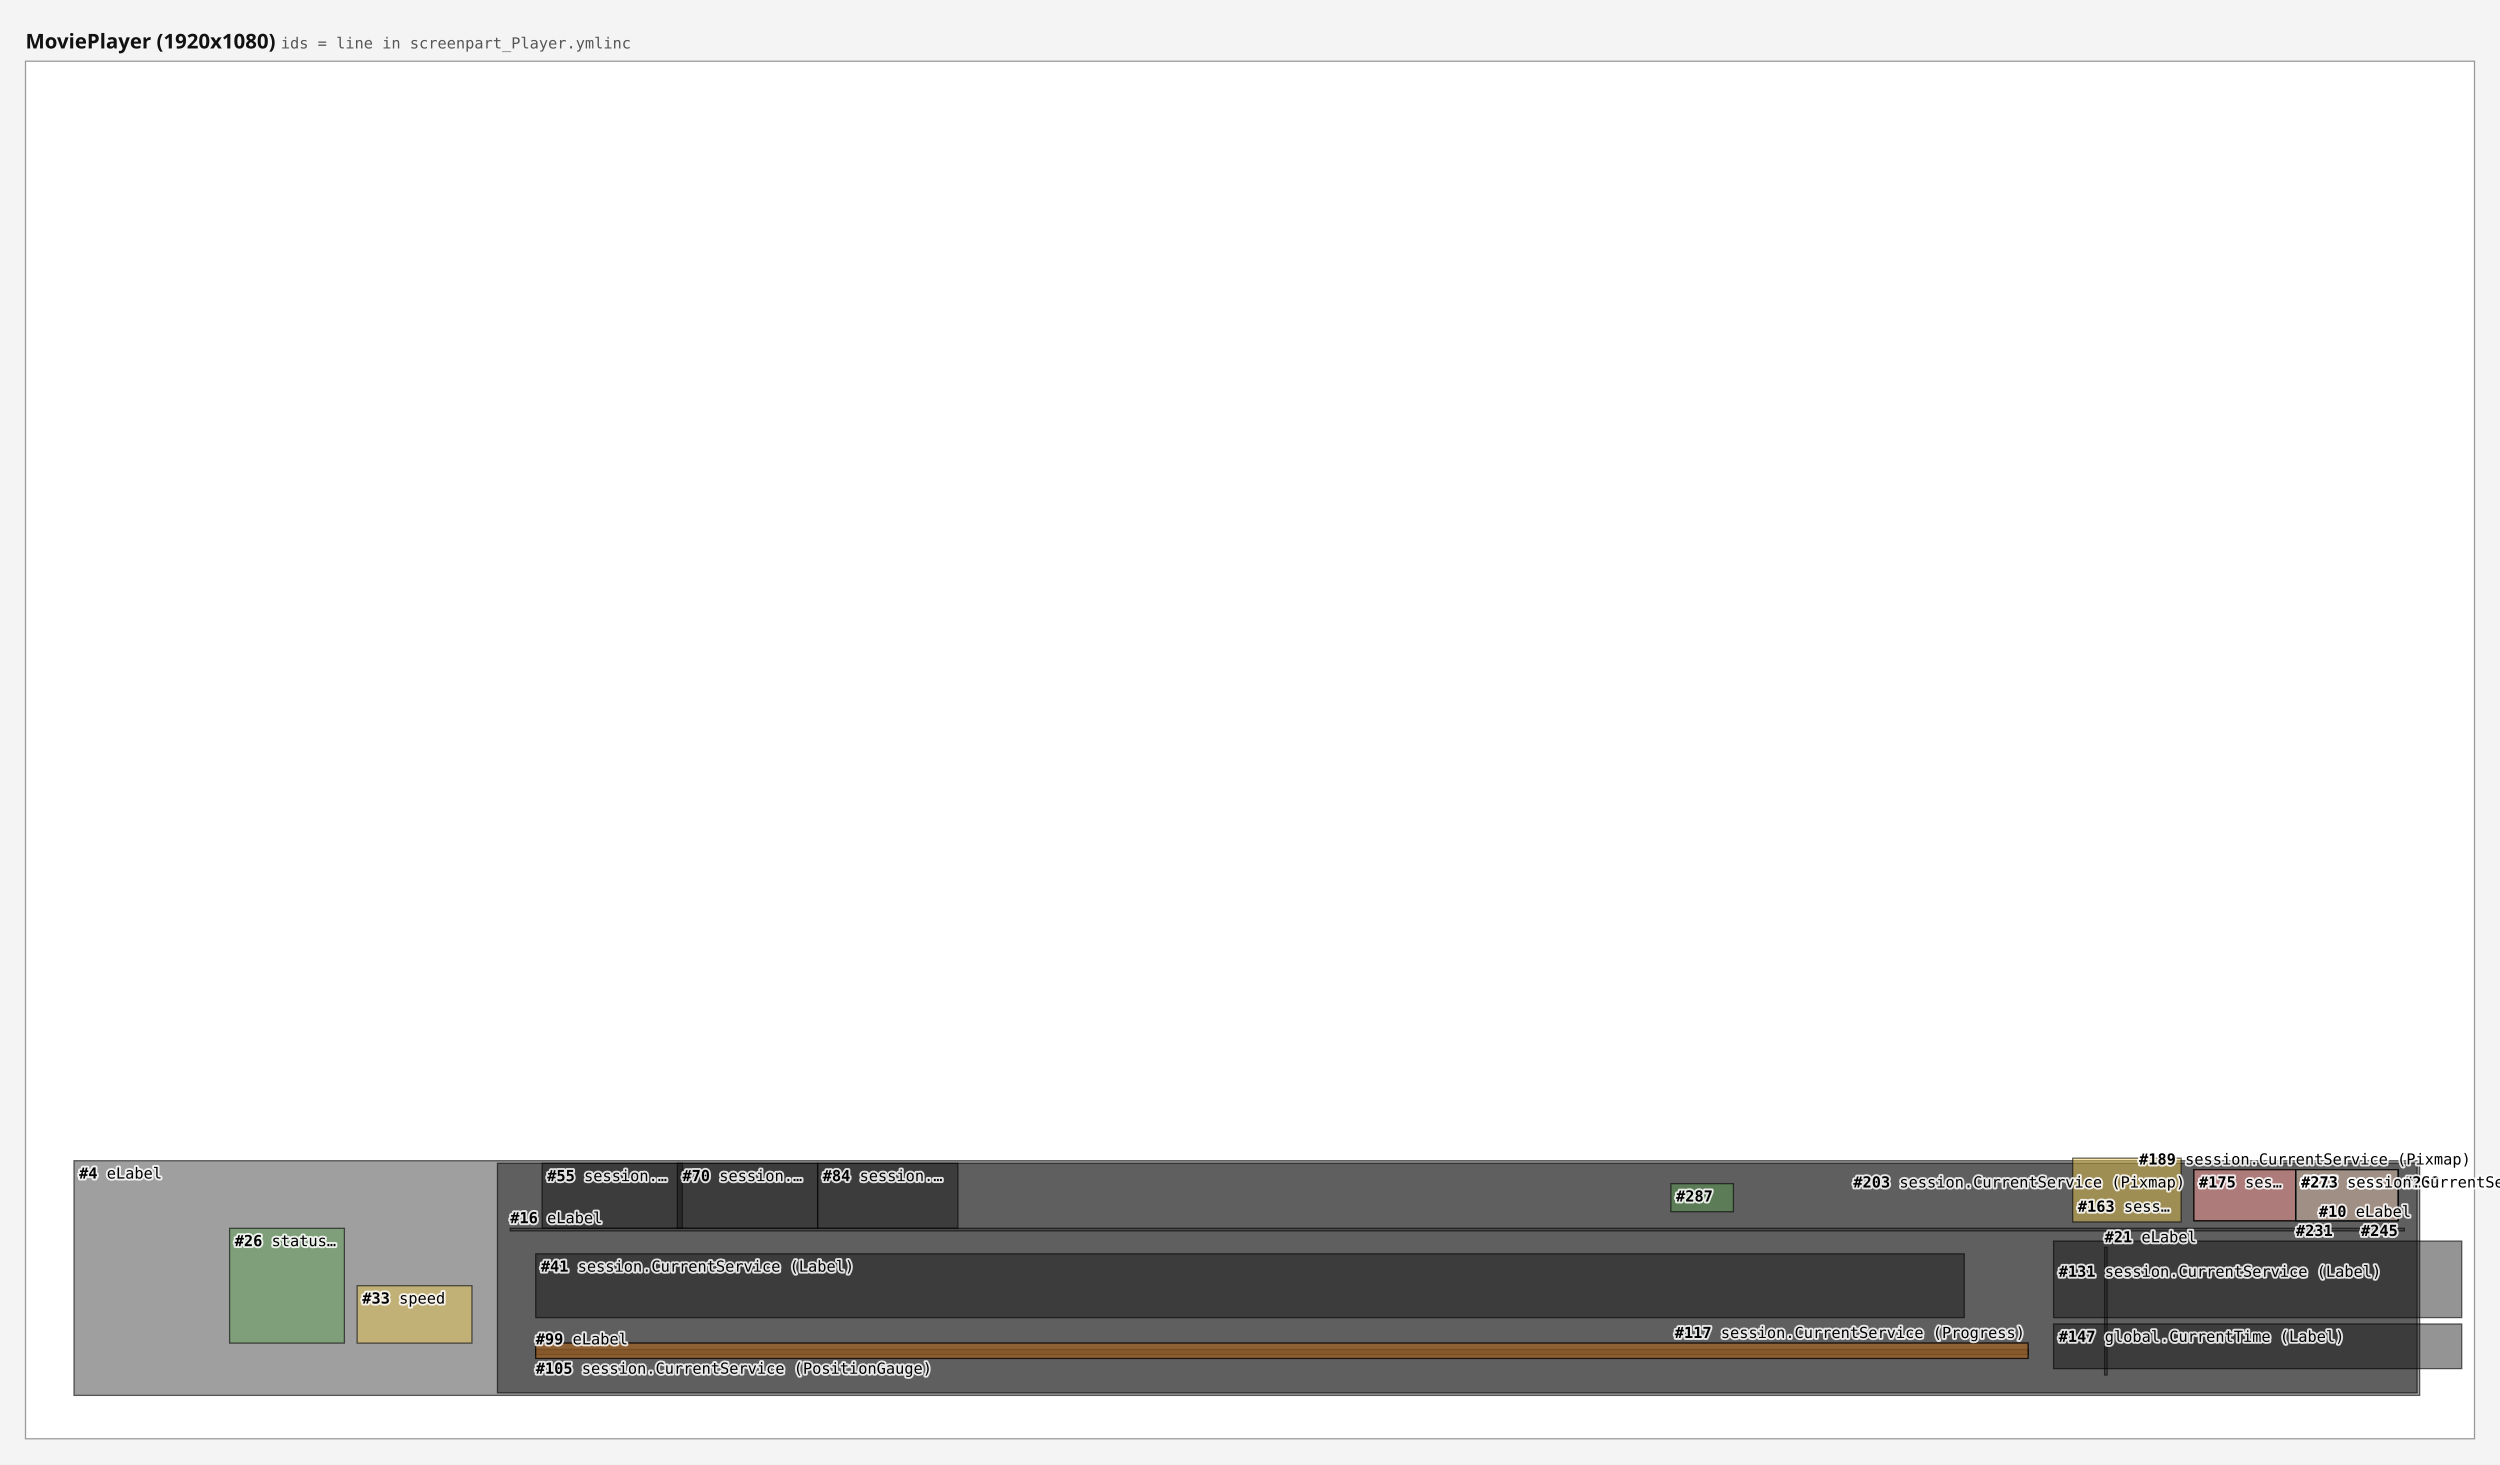
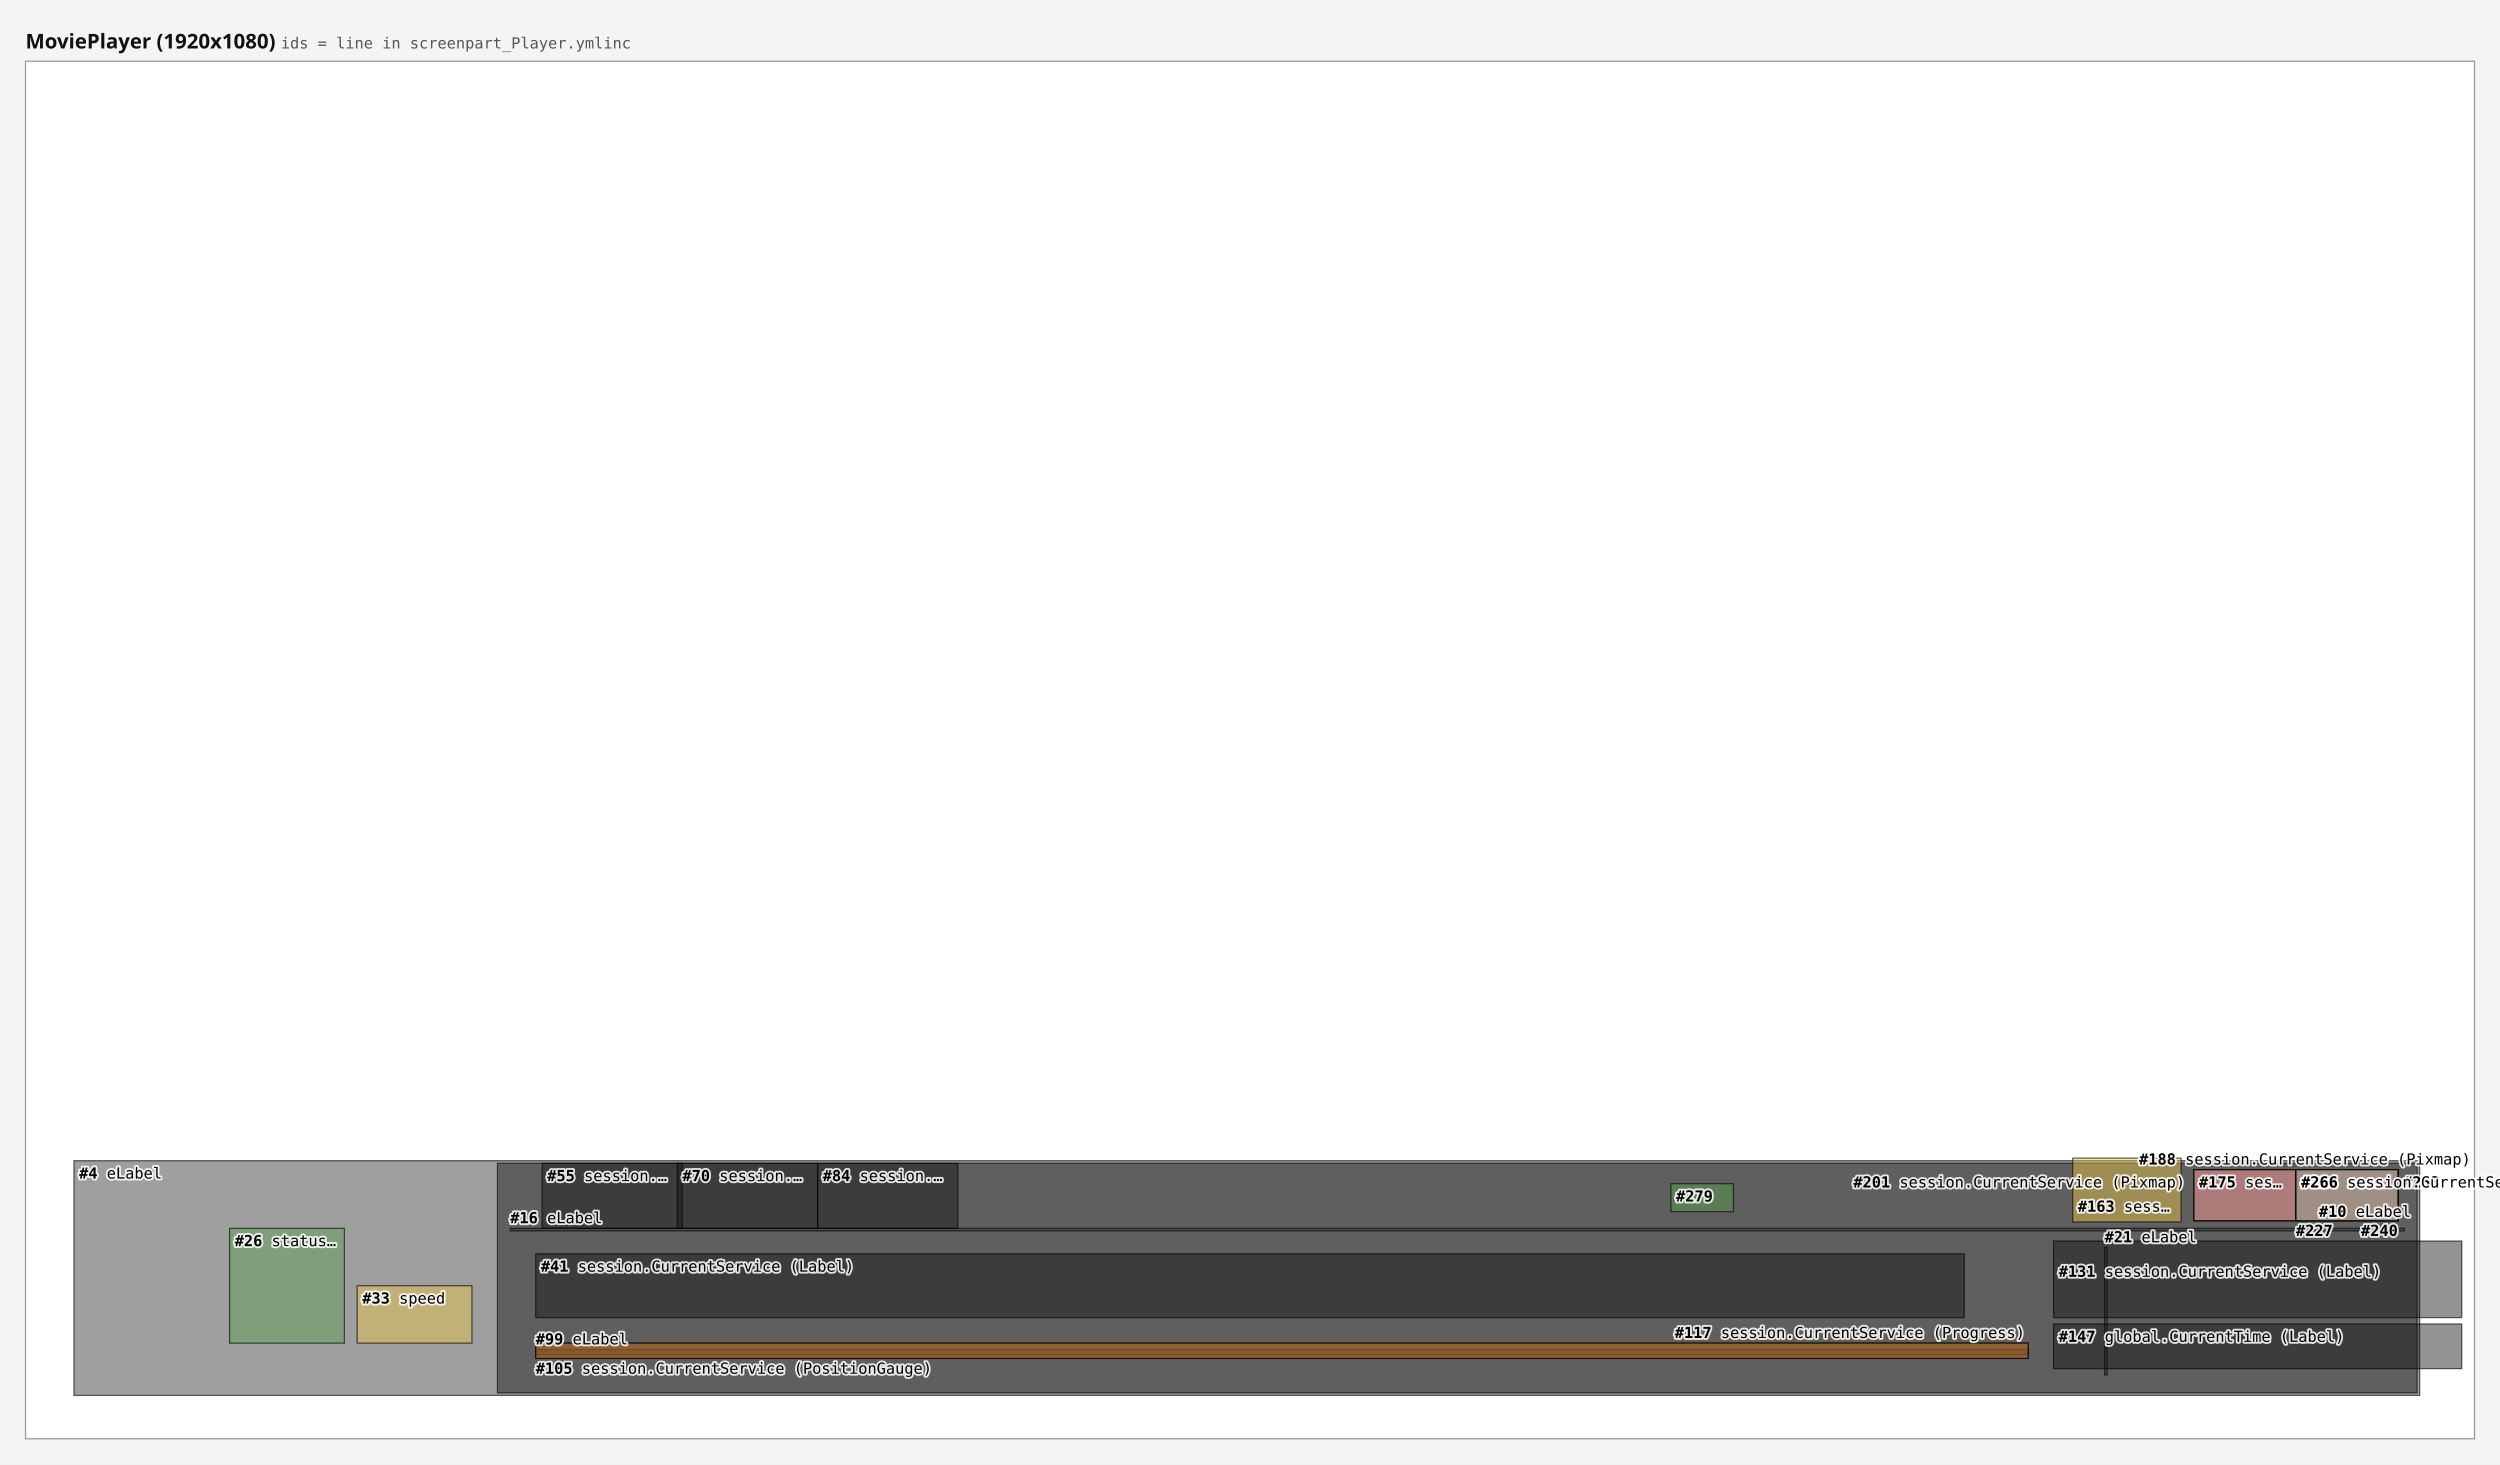
<svg xmlns="http://www.w3.org/2000/svg" width="1960" height="1148" viewBox="0 0 1960 1148">
  <rect x="0" y="0" width="1960" height="1148" fill="#f4f4f4" />
  <text x="20" y="38" font-family="sans-serif" font-size="16" font-weight="bold" fill="#111111">MoviePlayer (1920x1080) <tspan font-family="monospace" font-size="12" font-weight="normal" fill="#555555">ids = line in screenpart_Player.ymlinc</tspan>
  </text>
  <g data-screen="0" transform="translate(20,48)">
    <rect x="0" y="0" width="1920" height="1080" fill="#ffffff" stroke="#999999" stroke-width="1" />
    <rect data-ref="0:0" data-src="screenpart_Player.ymlinc:4" x="38" y="862" width="1839" height="184" fill="#2c2c2c" fill-opacity="0.45" stroke="#000000" stroke-opacity="0.6" stroke-width="1" />
    <rect data-ref="0:1" data-src="screenpart_Player.ymlinc:10" x="370" y="864" width="1505" height="180" fill="#121212" fill-opacity="0.45" stroke="#000000" stroke-opacity="0.6" stroke-width="1" />
    <rect data-ref="0:2" data-src="screenpart_Player.ymlinc:16" x="380" y="915" width="1485" height="2" fill="#363636" fill-opacity="0.45" stroke="#000000" stroke-opacity="0.6" stroke-width="1" />
    <rect data-ref="0:3" data-src="screenpart_Player.ymlinc:21" x="1630" y="930" width="2" height="100" fill="#363636" fill-opacity="0.45" stroke="#000000" stroke-opacity="0.6" stroke-width="1" />
    <rect data-ref="0:5" data-src="screenpart_Player.ymlinc:33" x="260" y="960" width="90" height="45" fill="#edc948" fill-opacity="0.45" stroke="#000000" stroke-opacity="0.6" stroke-width="1" />
    <rect data-ref="0:6" data-src="screenpart_Player.ymlinc:41" x="400" y="935" width="1120" height="50" fill="#121212" fill-opacity="0.45" stroke="#000000" stroke-opacity="0.6" stroke-width="1" />
    <rect data-ref="0:7" data-src="screenpart_Player.ymlinc:55" x="405" y="864" width="110" height="51" fill="#121212" fill-opacity="0.45" stroke="#000000" stroke-opacity="0.6" stroke-width="1" />
    <rect data-ref="0:8" data-src="screenpart_Player.ymlinc:70" x="511" y="864" width="110" height="51" fill="#121212" fill-opacity="0.45" stroke="#000000" stroke-opacity="0.6" stroke-width="1" />
    <rect data-ref="0:9" data-src="screenpart_Player.ymlinc:84" x="621" y="864" width="110" height="51" fill="#121212" fill-opacity="0.45" stroke="#000000" stroke-opacity="0.6" stroke-width="1" />
    <rect data-ref="0:10" data-src="screenpart_Player.ymlinc:99" x="400" y="1010" width="1170" height="4" fill="#232323" fill-opacity="0.45" stroke="#000000" stroke-opacity="0.6" stroke-width="1" />
    <rect data-ref="0:12" data-src="screenpart_Player.ymlinc:117" x="400" y="1005" width="1170" height="12" fill="#121212" fill-opacity="0.45" stroke="#000000" stroke-opacity="0.6" stroke-width="1" />
    <rect data-ref="0:16" data-src="screenpart_Player.ymlinc:175" x="1700" y="869" width="80" height="40" fill="#b07aa1" fill-opacity="0.45" stroke="#000000" stroke-opacity="0.6" stroke-width="1" />
-     <rect data-ref="0:17" data-src="screenpart_Player.ymlinc:189" x="1700" y="869" width="80" height="40" fill="#ff9da7" fill-opacity="0.45" stroke="#000000" stroke-opacity="0.6" stroke-width="1" />
-     <rect data-ref="0:18" data-src="screenpart_Player.ymlinc:203" x="1700" y="869" width="80" height="40" fill="#9c755f" fill-opacity="0.45" stroke="#000000" stroke-opacity="0.6" stroke-width="1" />
-     <rect data-ref="0:19" data-src="screenpart_Player.ymlinc:217" x="1780" y="869" width="80" height="40" fill="#bab0ac" fill-opacity="0.45" stroke="#000000" stroke-opacity="0.6" stroke-width="1" />
-     <rect data-ref="0:20" data-src="screenpart_Player.ymlinc:231" x="1780" y="869" width="80" height="40" fill="#4e79a7" fill-opacity="0.45" stroke="#000000" stroke-opacity="0.6" stroke-width="1" />
-     <rect data-ref="0:21" data-src="screenpart_Player.ymlinc:245" x="1780" y="869" width="80" height="40" fill="#f28e2b" fill-opacity="0.45" stroke="#000000" stroke-opacity="0.6" stroke-width="1" />
-     <rect data-ref="0:22" data-src="screenpart_Player.ymlinc:259" x="1780" y="869" width="80" height="40" fill="#e15759" fill-opacity="0.45" stroke="#000000" stroke-opacity="0.6" stroke-width="1" />
-     <rect data-ref="0:23" data-src="screenpart_Player.ymlinc:273" x="1780" y="869" width="80" height="40" fill="#76b7b2" fill-opacity="0.45" stroke="#000000" stroke-opacity="0.6" stroke-width="1" />
-     <rect data-ref="0:24" data-src="screenpart_Player.ymlinc:287" x="1290" y="880" width="49" height="22" fill="#59a14f" fill-opacity="0.45" stroke="#000000" stroke-opacity="0.6" stroke-width="1" />
+     <rect data-ref="0:17" data-src="screenpart_Player.ymlinc:188" x="1700" y="869" width="80" height="40" fill="#ff9da7" fill-opacity="0.45" stroke="#000000" stroke-opacity="0.6" stroke-width="1" />
+     <rect data-ref="0:18" data-src="screenpart_Player.ymlinc:201" x="1700" y="869" width="80" height="40" fill="#9c755f" fill-opacity="0.45" stroke="#000000" stroke-opacity="0.6" stroke-width="1" />
+     <rect data-ref="0:19" data-src="screenpart_Player.ymlinc:214" x="1780" y="869" width="80" height="40" fill="#bab0ac" fill-opacity="0.45" stroke="#000000" stroke-opacity="0.6" stroke-width="1" />
+     <rect data-ref="0:20" data-src="screenpart_Player.ymlinc:227" x="1780" y="869" width="80" height="40" fill="#4e79a7" fill-opacity="0.45" stroke="#000000" stroke-opacity="0.6" stroke-width="1" />
+     <rect data-ref="0:21" data-src="screenpart_Player.ymlinc:240" x="1780" y="869" width="80" height="40" fill="#f28e2b" fill-opacity="0.45" stroke="#000000" stroke-opacity="0.6" stroke-width="1" />
+     <rect data-ref="0:22" data-src="screenpart_Player.ymlinc:253" x="1780" y="869" width="80" height="40" fill="#e15759" fill-opacity="0.45" stroke="#000000" stroke-opacity="0.6" stroke-width="1" />
+     <rect data-ref="0:23" data-src="screenpart_Player.ymlinc:266" x="1780" y="869" width="80" height="40" fill="#76b7b2" fill-opacity="0.45" stroke="#000000" stroke-opacity="0.6" stroke-width="1" />
+     <rect data-ref="0:24" data-src="screenpart_Player.ymlinc:279" x="1290" y="880" width="49" height="22" fill="#59a14f" fill-opacity="0.45" stroke="#000000" stroke-opacity="0.6" stroke-width="1" />
    <rect data-ref="0:4" data-src="screenpart_Player.ymlinc:26" x="160" y="915" width="90" height="90" fill="#59a14f" fill-opacity="0.45" stroke="#000000" stroke-opacity="0.6" stroke-width="1" />
    <rect data-ref="0:11" data-src="screenpart_Player.ymlinc:105" x="400" y="1005" width="1170" height="12" fill="#f28e2b" fill-opacity="0.45" stroke="#000000" stroke-opacity="0.6" stroke-width="1" />
    <rect data-ref="0:15" data-src="screenpart_Player.ymlinc:163" x="1605" y="860" width="85" height="50" fill="#edc948" fill-opacity="0.45" stroke="#000000" stroke-opacity="0.6" stroke-width="1" />
    <rect data-ref="0:13" data-src="screenpart_Player.ymlinc:131" x="1590" y="925" width="320" height="60" fill="#121212" fill-opacity="0.45" stroke="#000000" stroke-opacity="0.6" stroke-width="1" />
    <rect data-ref="0:14" data-src="screenpart_Player.ymlinc:147" x="1590" y="990" width="320" height="35" fill="#121212" fill-opacity="0.45" stroke="#000000" stroke-opacity="0.6" stroke-width="1" />
    <g pointer-events="none" font-family="monospace" font-size="12" fill="#000000" stroke="#ffffff" stroke-width="3" stroke-opacity="0.85" stroke-linejoin="round" paint-order="stroke">
      <text x="42" y="876">
        <tspan font-weight="bold">#4</tspan> eLabel</text>
      <text x="1798" y="906">
        <tspan font-weight="bold">#10</tspan> eLabel</text>
      <text x="380" y="911">
        <tspan font-weight="bold">#16</tspan> eLabel</text>
      <text x="1630" y="926">
        <tspan font-weight="bold">#21</tspan> eLabel</text>
      <text x="264" y="974">
        <tspan font-weight="bold">#33</tspan> speed</text>
      <text x="404" y="949">
        <tspan font-weight="bold">#41</tspan> session.CurrentService (Label)</text>
      <text x="409" y="878">
        <tspan font-weight="bold">#55</tspan> session.…</text>
      <text x="515" y="878">
        <tspan font-weight="bold">#70</tspan> session.…</text>
      <text x="625" y="878">
        <tspan font-weight="bold">#84</tspan> session.…</text>
      <text x="400" y="1006">
        <tspan font-weight="bold">#99</tspan> eLabel</text>
      <text x="1293" y="1001">
        <tspan font-weight="bold">#117</tspan> session.CurrentService (Progress)</text>
      <text x="1704" y="883">
        <tspan font-weight="bold">#175</tspan> ses…</text>
      <text x="1657" y="865">
-         <tspan font-weight="bold">#189</tspan> session.CurrentService (Pixmap)</text>
+         <tspan font-weight="bold">#188</tspan> session.CurrentService (Pixmap)</text>
      <text x="1433" y="883">
-         <tspan font-weight="bold">#203</tspan> session.CurrentService (Pixmap)</text>
+         <tspan font-weight="bold">#201</tspan> session.CurrentService (Pixmap)</text>
      <text x="1784" y="883">
-         <tspan font-weight="bold">#217</tspan> ses…</text>
+         <tspan font-weight="bold">#214</tspan> ses…</text>
      <text x="1780" y="921">
-         <tspan font-weight="bold">#231</tspan>
+         <tspan font-weight="bold">#227</tspan>
      </text>
      <text x="1831" y="921">
-         <tspan font-weight="bold">#245</tspan>
+         <tspan font-weight="bold">#240</tspan>
      </text>
      <text x="1864" y="883">
-         <tspan font-weight="bold">#259</tspan>
+         <tspan font-weight="bold">#253</tspan>
      </text>
      <text x="1784" y="883">
-         <tspan font-weight="bold">#273</tspan> session.CurrentService (Pixmap)</text>
+         <tspan font-weight="bold">#266</tspan> session.CurrentService (Pixmap)</text>
      <text x="1294" y="894">
-         <tspan font-weight="bold">#287</tspan>
+         <tspan font-weight="bold">#279</tspan>
      </text>
      <text x="164" y="929">
        <tspan font-weight="bold">#26</tspan> status…</text>
      <text x="400" y="1029">
        <tspan font-weight="bold">#105</tspan> session.CurrentService (PositionGauge)</text>
      <text x="1609" y="902">
        <tspan font-weight="bold">#163</tspan> sess…</text>
      <text x="1594" y="953">
        <tspan font-weight="bold">#131</tspan> session.CurrentService (Label)</text>
      <text x="1594" y="1004">
        <tspan font-weight="bold">#147</tspan> global.CurrentTime (Label)</text>
    </g>
  </g>
</svg>
